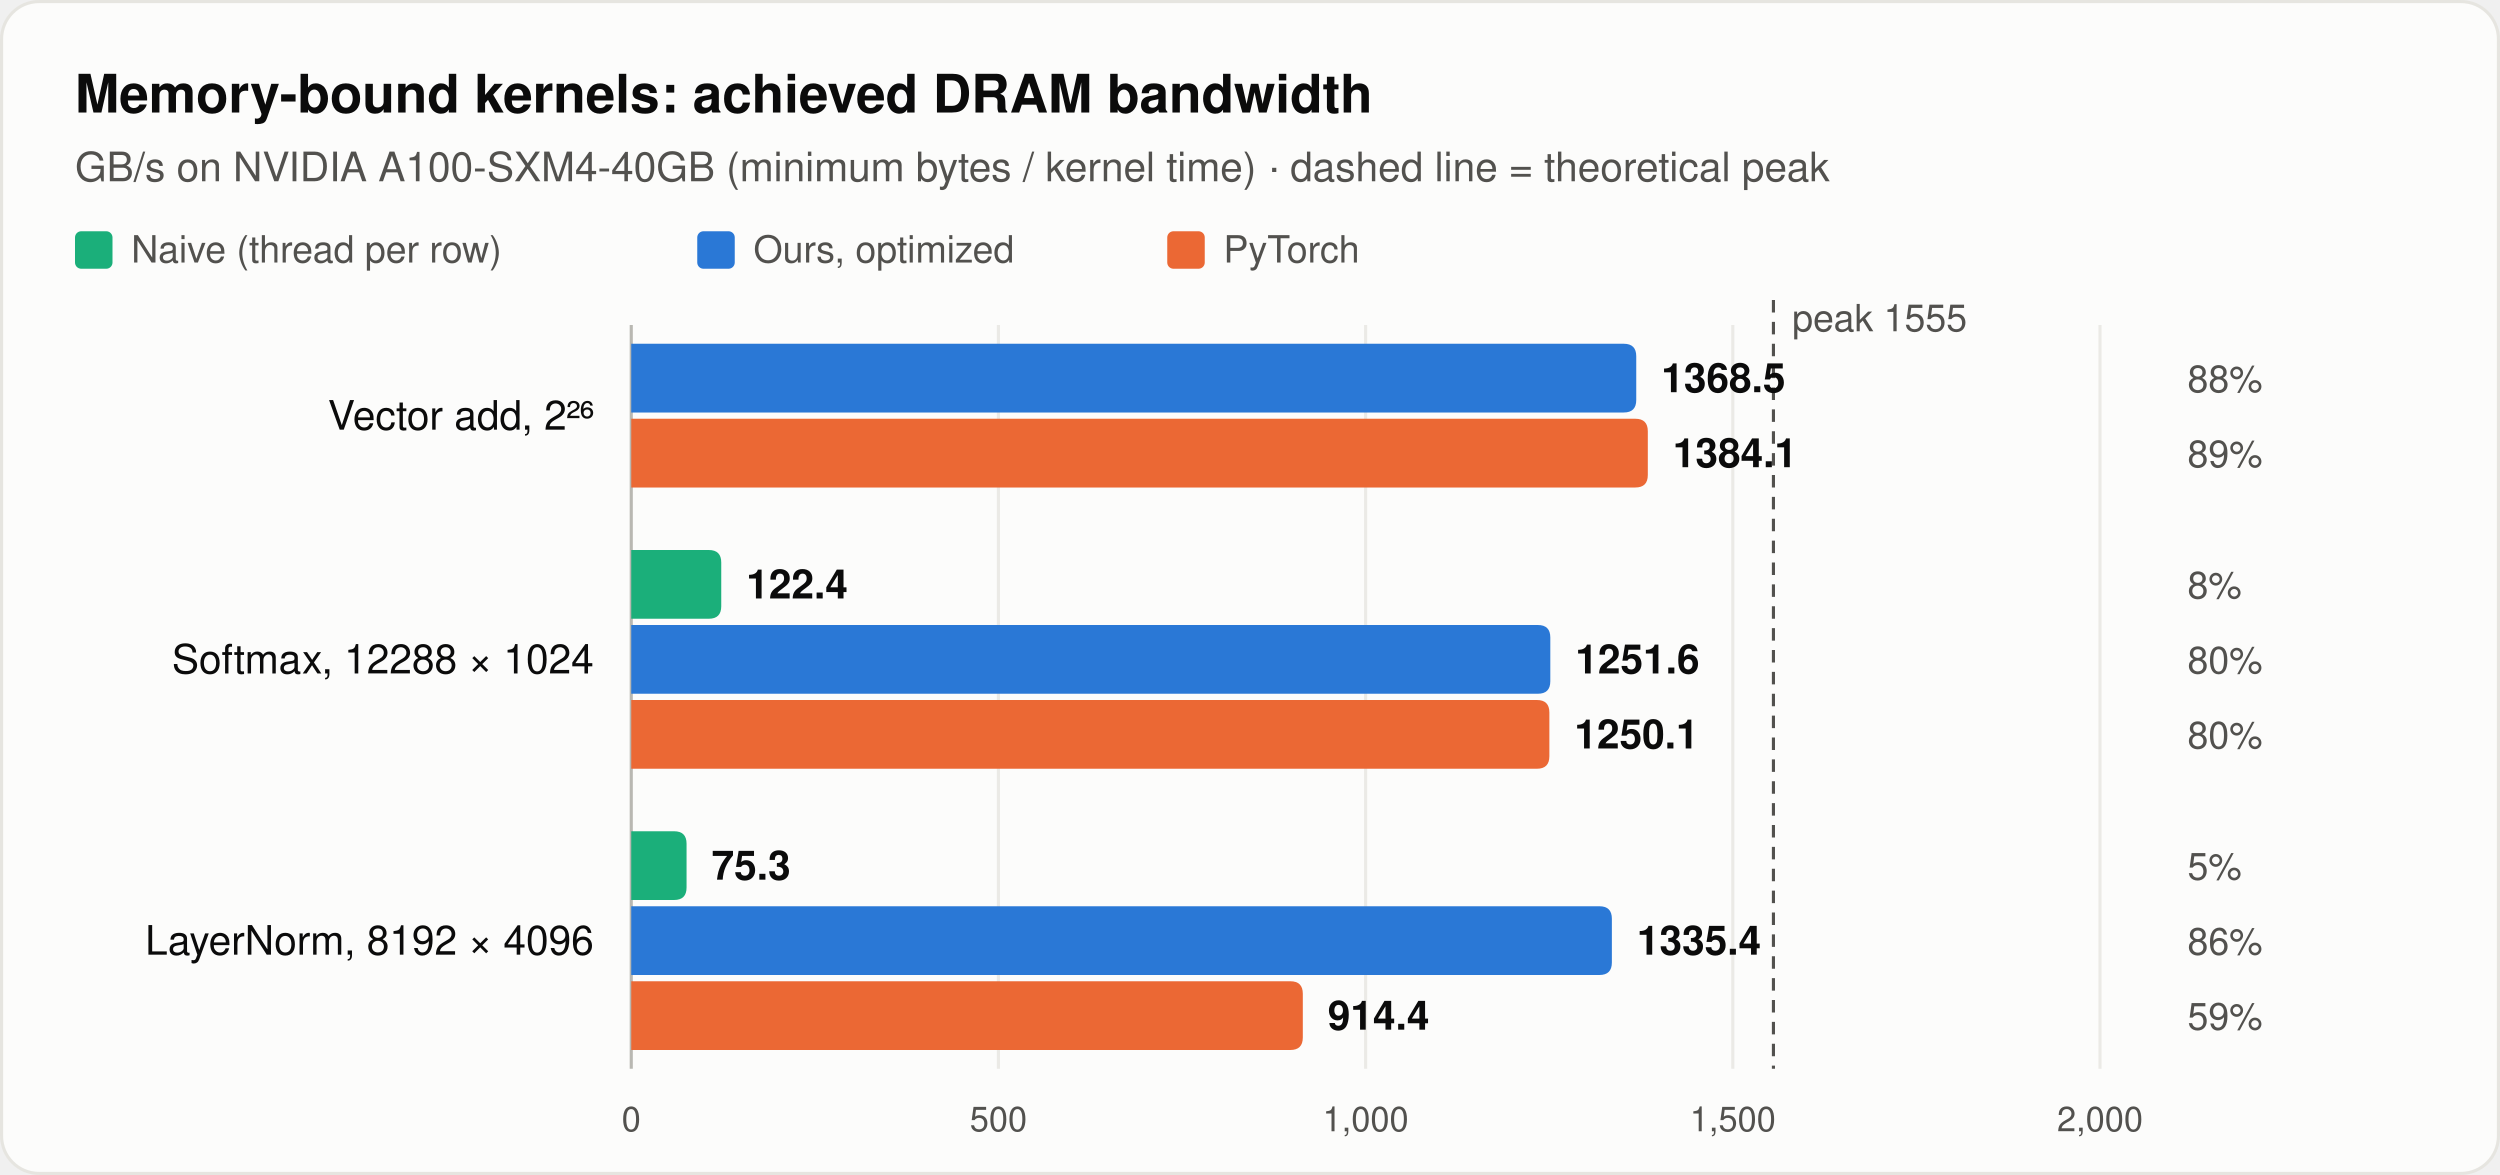
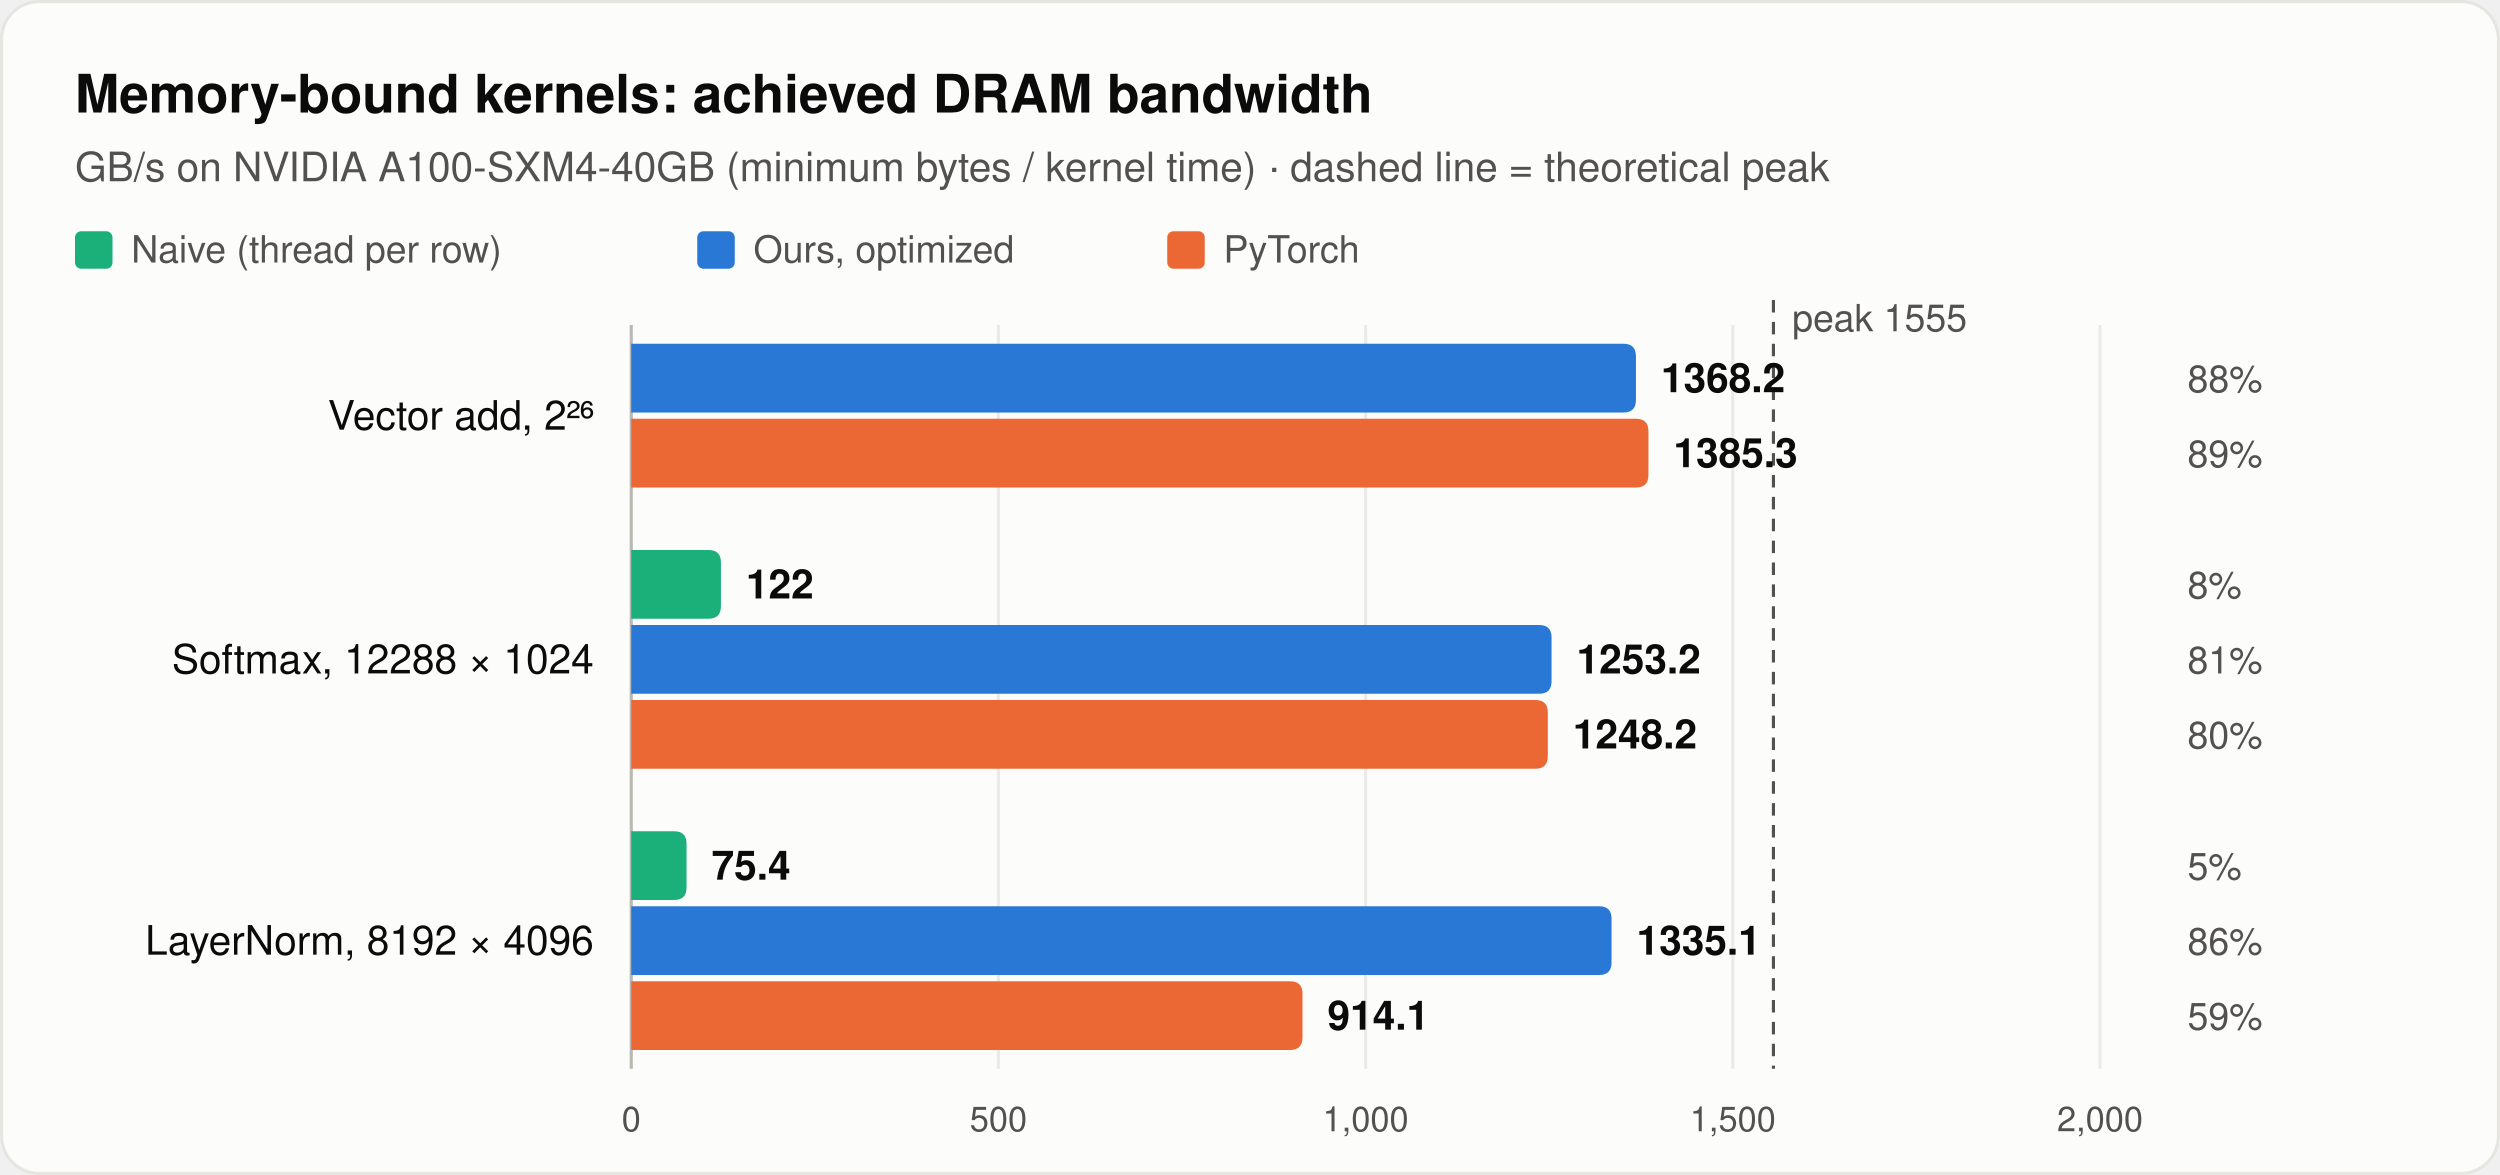
<svg xmlns="http://www.w3.org/2000/svg" width="800" height="376" viewBox="0 0 800 376" role="img" aria-labelledby="t d">
  <style>
    .title { font: 600 17px -apple-system, BlinkMacSystemFont, "Segoe UI", Helvetica, Arial, sans-serif; }
    .sub   { font: 400 13px -apple-system, BlinkMacSystemFont, "Segoe UI", Helvetica, Arial, sans-serif; }
    .label { font: 500 13px -apple-system, BlinkMacSystemFont, "Segoe UI", Helvetica, Arial, sans-serif; }
    .value { font: 600 13px -apple-system, BlinkMacSystemFont, "Segoe UI", Helvetica, Arial, sans-serif; font-variant-numeric: tabular-nums; }
    .note  { font: 400 12px -apple-system, BlinkMacSystemFont, "Segoe UI", Helvetica, Arial, sans-serif; }
    .tick  { font: 400 11px -apple-system, BlinkMacSystemFont, "Segoe UI", Helvetica, Arial, sans-serif; font-variant-numeric: tabular-nums; }
    .grid, .base, .ref, .mark { stroke-width: 1; fill: none; }
    .ref { stroke-dasharray: 4 3; }
    .mark { stroke-width: 2; }
    .line { fill: none; stroke-width: 2; stroke-linejoin: round; stroke-linecap: round; }
    .ring { stroke-width: 2; }
    .bg { fill: #fcfcfb; stroke: #e6e5e0; }
    .title, .label, .value { fill: #0b0b0b; }
    .sub, .note, .tick { fill: #52514e; }
    .grid { stroke: #ebeae6; }
    .base { stroke: #b9b8b2; }
    .ref { stroke: #52514e; }
    .mark { stroke: #0b0b0b; }
    .s1 { fill: #2a78d6; } .s2 { fill: #eb6834; } .s3 { fill: #1baf7a; }
    .l1 { stroke: #2a78d6; } .l2 { stroke: #eb6834; } .l3 { stroke: #1baf7a; }
    .ring { stroke: #fcfcfb; }
    @media (prefers-color-scheme: dark) {
    .bg { fill: #1a1a19; stroke: #333331; }
    .title, .label, .value { fill: #ffffff; }
    .sub, .note, .tick { fill: #c3c2b7; }
    .grid { stroke: #2e2e2c; }
    .base { stroke: #5c5b57; }
    .ref { stroke: #c3c2b7; }
    .mark { stroke: #ffffff; }
    .s1 { fill: #3987e5; } .s2 { fill: #d95926; } .s3 { fill: #199e70; }
    .l1 { stroke: #3987e5; } .l2 { stroke: #d95926; } .l3 { stroke: #199e70; }
    .ring { stroke: #1a1a19; }
    }
  </style>
  <rect class="bg" x="0.5" y="0.5" width="799" height="375" rx="12" />
  <text class="title" x="24" y="36">Memory-bound kernels: achieved DRAM bandwidth</text>
  <text class="sub" x="24" y="58">GB/s on NVIDIA A100-SXM4-40GB (minimum bytes / kernel time) · dashed line = theoretical peak</text>
  <rect class="s3" x="24" y="74" width="12" height="12" rx="2" />
  <text class="note" x="42" y="84">Naive (thread per row)</text>
  <rect class="s1" x="223.12" y="74" width="12" height="12" rx="2" />
  <text class="note" x="241.1" y="84">Ours, optimized</text>
  <rect class="s2" x="373.52" y="74" width="12" height="12" rx="2" />
  <text class="note" x="391.5" y="84">PyTorch</text>
  <line class="base" x1="202" y1="104" x2="202" y2="342" />
  <text class="tick" x="202" y="362" text-anchor="middle">0</text>
  <line class="grid" x1="319.5" y1="104" x2="319.5" y2="342" />
  <text class="tick" x="319.5" y="362" text-anchor="middle">500</text>
  <line class="grid" x1="437" y1="104" x2="437" y2="342" />
  <text class="tick" x="437" y="362" text-anchor="middle">1,000</text>
  <line class="grid" x1="554.5" y1="104" x2="554.5" y2="342" />
  <text class="tick" x="554.5" y="362" text-anchor="middle">1,500</text>
  <line class="grid" x1="672" y1="104" x2="672" y2="342" />
  <text class="tick" x="672" y="362" text-anchor="middle">2,000</text>
  <line class="ref" x1="567.5" y1="96" x2="567.5" y2="342" />
  <text class="note" x="573.5" y="106">peak 1555</text>
  <text class="label" x="190" y="137.5" text-anchor="end">Vector add, 2²⁶</text>
-   <path class="s1" d="M202 110 H519.6 Q523.6 110 523.6 114 V128 Q523.6 132 519.6 132 H202 Z" />
-   <text class="value" x="531.6" y="125.5">1368.5</text>
+   <path class="s1" d="M202 110 H519.5 Q523.5 110 523.5 114 V128 Q523.5 132 519.5 132 H202 Z" />
+   <text class="value" x="531.5" y="125.5">1368.2</text>
  <text class="note" x="700" y="125.5">88%</text>
-   <path class="s2" d="M202 134 H523.3 Q527.3 134 527.3 138 V152 Q527.3 156 523.3 156 H202 Z" />
-   <text class="value" x="535.3" y="149.5">1384.1</text>
+   <path class="s2" d="M202 134 H523.5 Q527.5 134 527.5 138 V152 Q527.5 156 523.5 156 H202 Z" />
+   <text class="value" x="535.5" y="149.5">1385.3</text>
  <text class="note" x="700" y="149.5">89%</text>
  <text class="label" x="190" y="215.5" text-anchor="end">Softmax, 12288 × 1024</text>
-   <path class="s3" d="M202 176 H226.8 Q230.8 176 230.8 180 V194 Q230.8 198 226.8 198 H202 Z" />
-   <text class="value" x="238.8" y="191.5">122.4</text>
+   <path class="s3" d="M202 176 H226.7 Q230.7 176 230.7 180 V194 Q230.7 198 226.7 198 H202 Z" />
+   <text class="value" x="238.7" y="191.5">122</text>
  <text class="note" x="700" y="191.5">8%</text>
-   <path class="s1" d="M202 200 H492.1 Q496.1 200 496.1 204 V218 Q496.1 222 492.1 222 H202 Z" />
-   <text class="value" x="504.1" y="215.5">1251.6</text>
-   <text class="note" x="700" y="215.5">80%</text>
-   <path class="s2" d="M202 224 H491.8 Q495.8 224 495.8 228 V242 Q495.8 246 491.8 246 H202 Z" />
-   <text class="value" x="503.8" y="239.5">1250.1</text>
+   <path class="s1" d="M202 200 H492.5 Q496.5 200 496.5 204 V218 Q496.5 222 492.5 222 H202 Z" />
+   <text class="value" x="504.5" y="215.5">1253.2</text>
+   <text class="note" x="700" y="215.5">81%</text>
+   <path class="s2" d="M202 224 H491.3 Q495.3 224 495.3 228 V242 Q495.3 246 491.3 246 H202 Z" />
+   <text class="value" x="503.3" y="239.5">1248.2</text>
  <text class="note" x="700" y="239.5">80%</text>
  <text class="label" x="190" y="305.5" text-anchor="end">LayerNorm, 8192 × 4096</text>
  <path class="s3" d="M202 266 H215.7 Q219.7 266 219.7 270 V284 Q219.7 288 215.7 288 H202 Z" />
-   <text class="value" x="227.7" y="281.5">75.3</text>
+   <text class="value" x="227.7" y="281.5">75.4</text>
  <text class="note" x="700" y="281.5">5%</text>
-   <path class="s1" d="M202 290 H511.8 Q515.8 290 515.8 294 V308 Q515.8 312 511.8 312 H202 Z" />
-   <text class="value" x="523.8" y="305.5">1335.4</text>
+   <path class="s1" d="M202 290 H511.7 Q515.7 290 515.7 294 V308 Q515.7 312 511.7 312 H202 Z" />
+   <text class="value" x="523.7" y="305.5">1335.1</text>
  <text class="note" x="700" y="305.5">86%</text>
-   <path class="s2" d="M202 314 H412.9 Q416.9 314 416.9 318 V332 Q416.9 336 412.9 336 H202 Z" />
-   <text class="value" x="424.9" y="329.5">914.4</text>
+   <path class="s2" d="M202 314 H412.8 Q416.8 314 416.8 318 V332 Q416.8 336 412.8 336 H202 Z" />
+   <text class="value" x="424.8" y="329.5">914.1</text>
  <text class="note" x="700" y="329.5">59%</text>
</svg>
